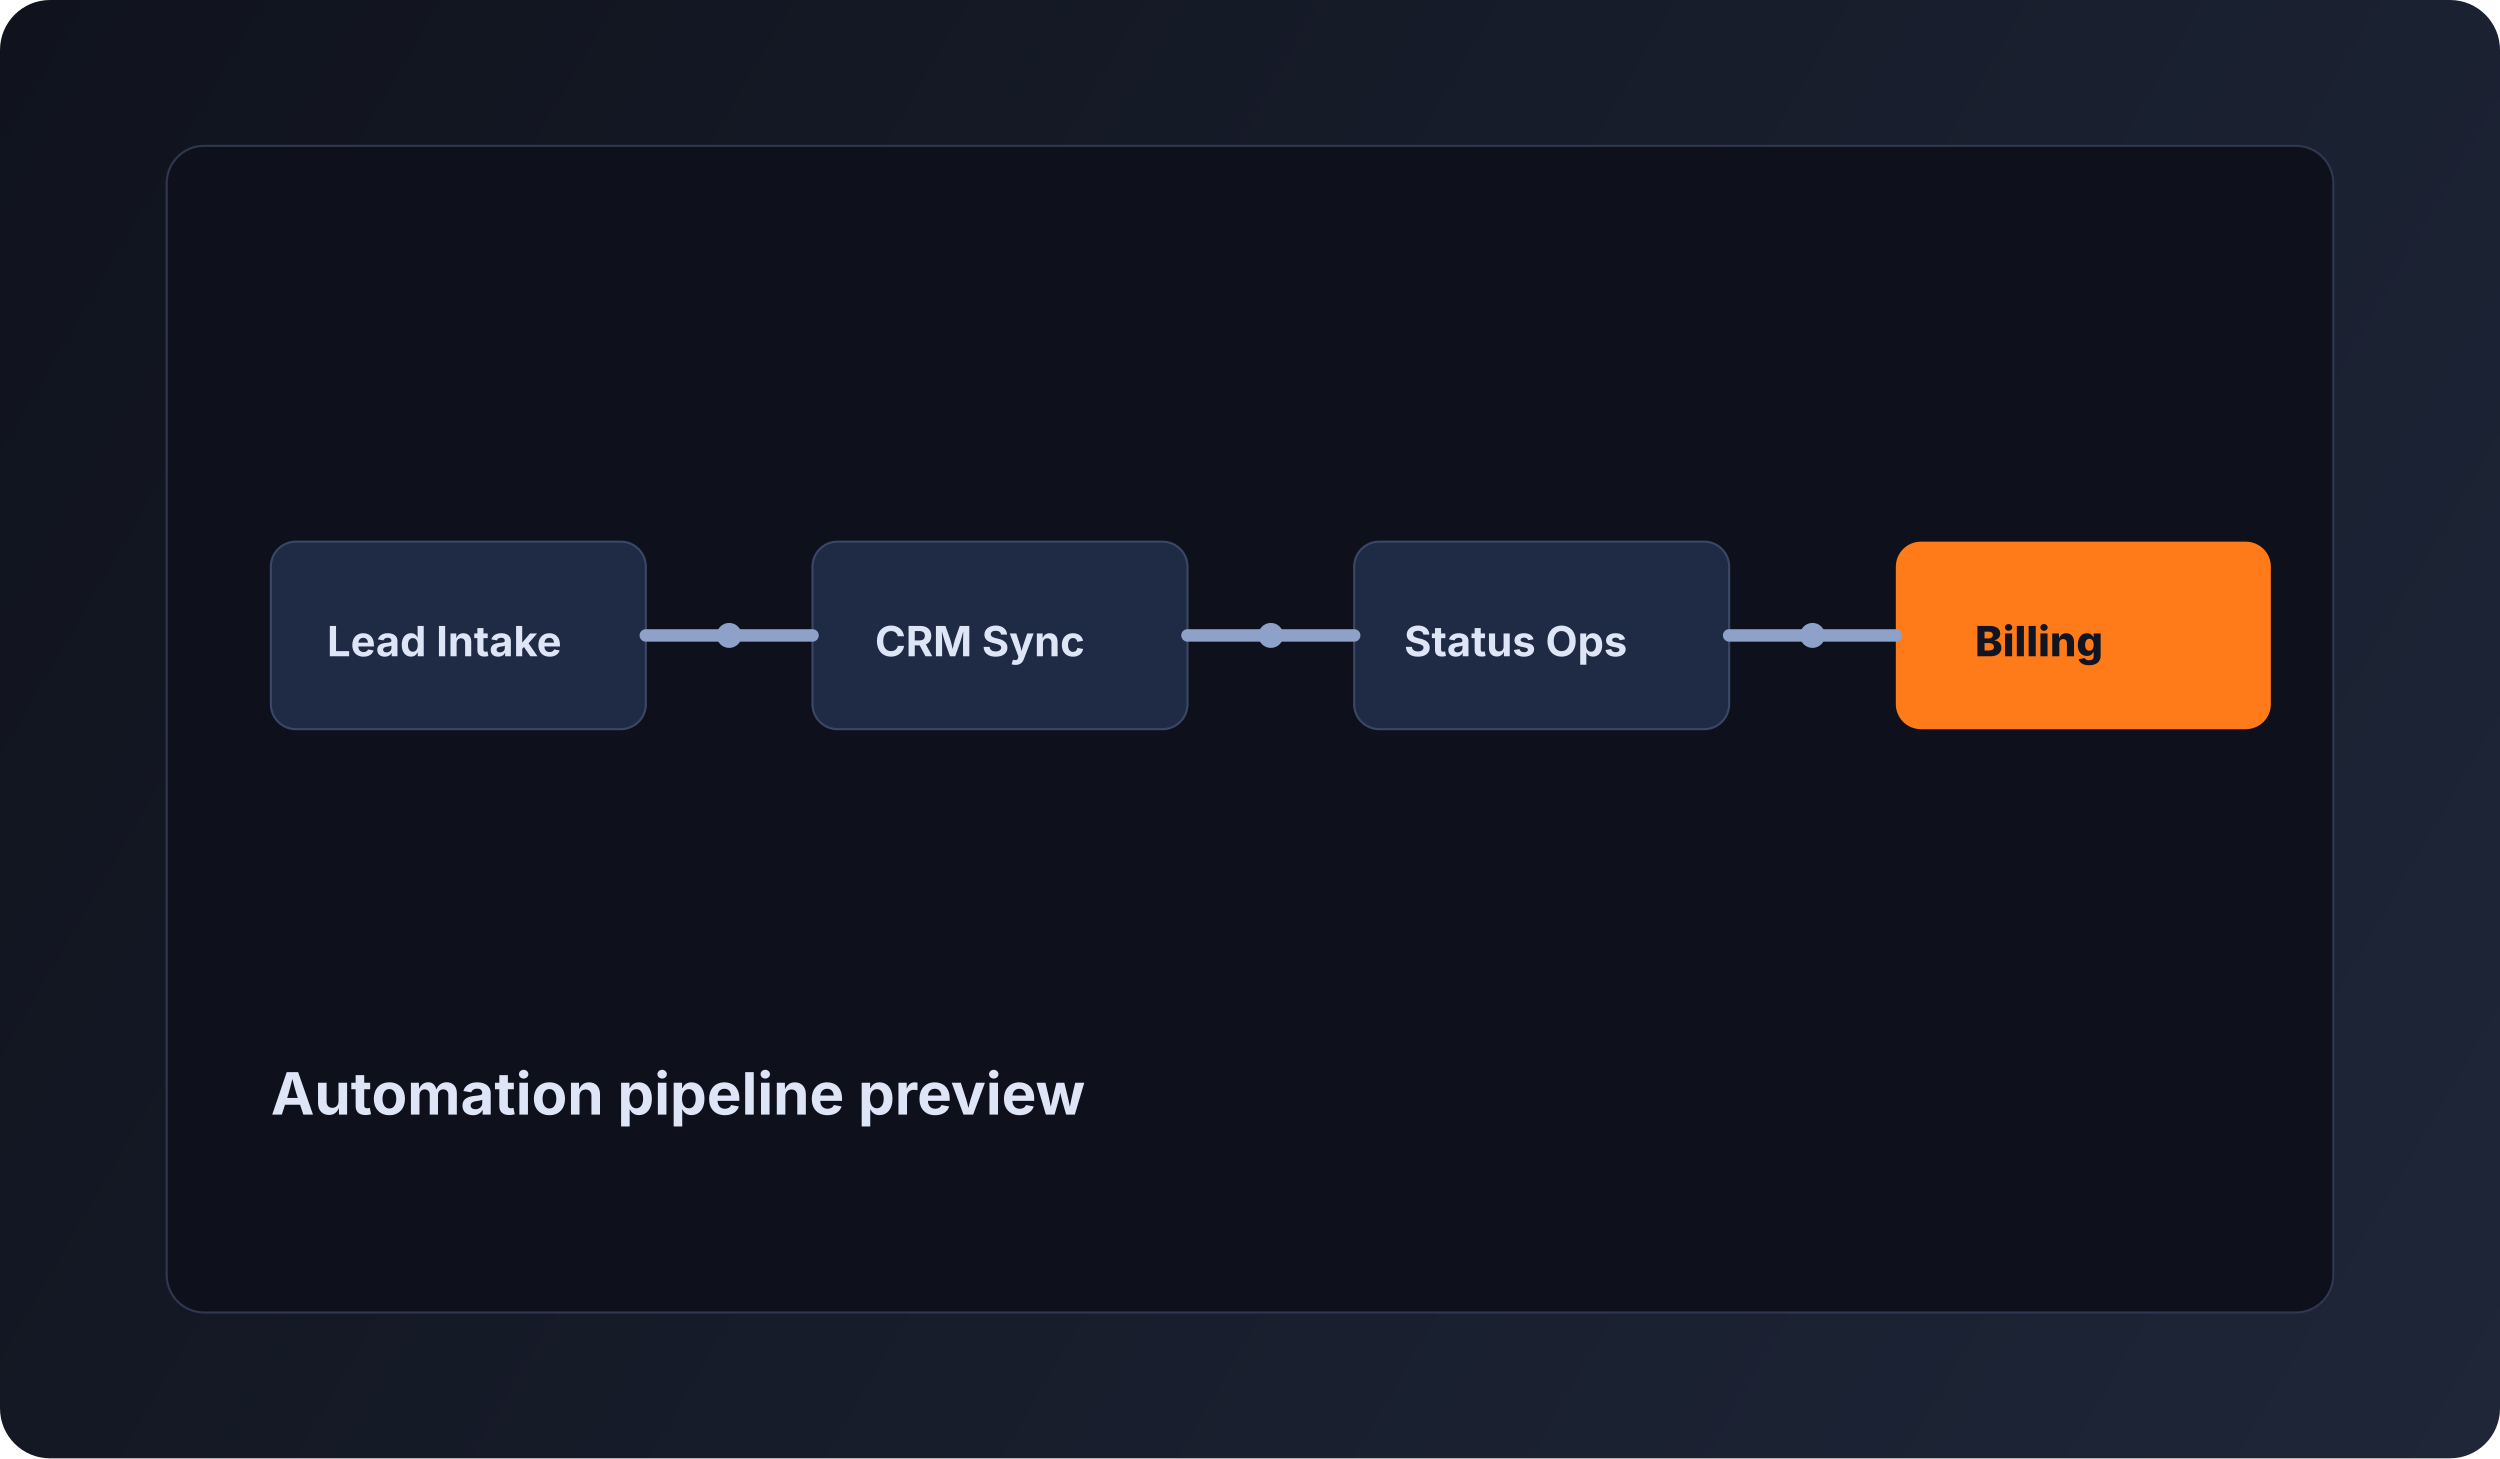
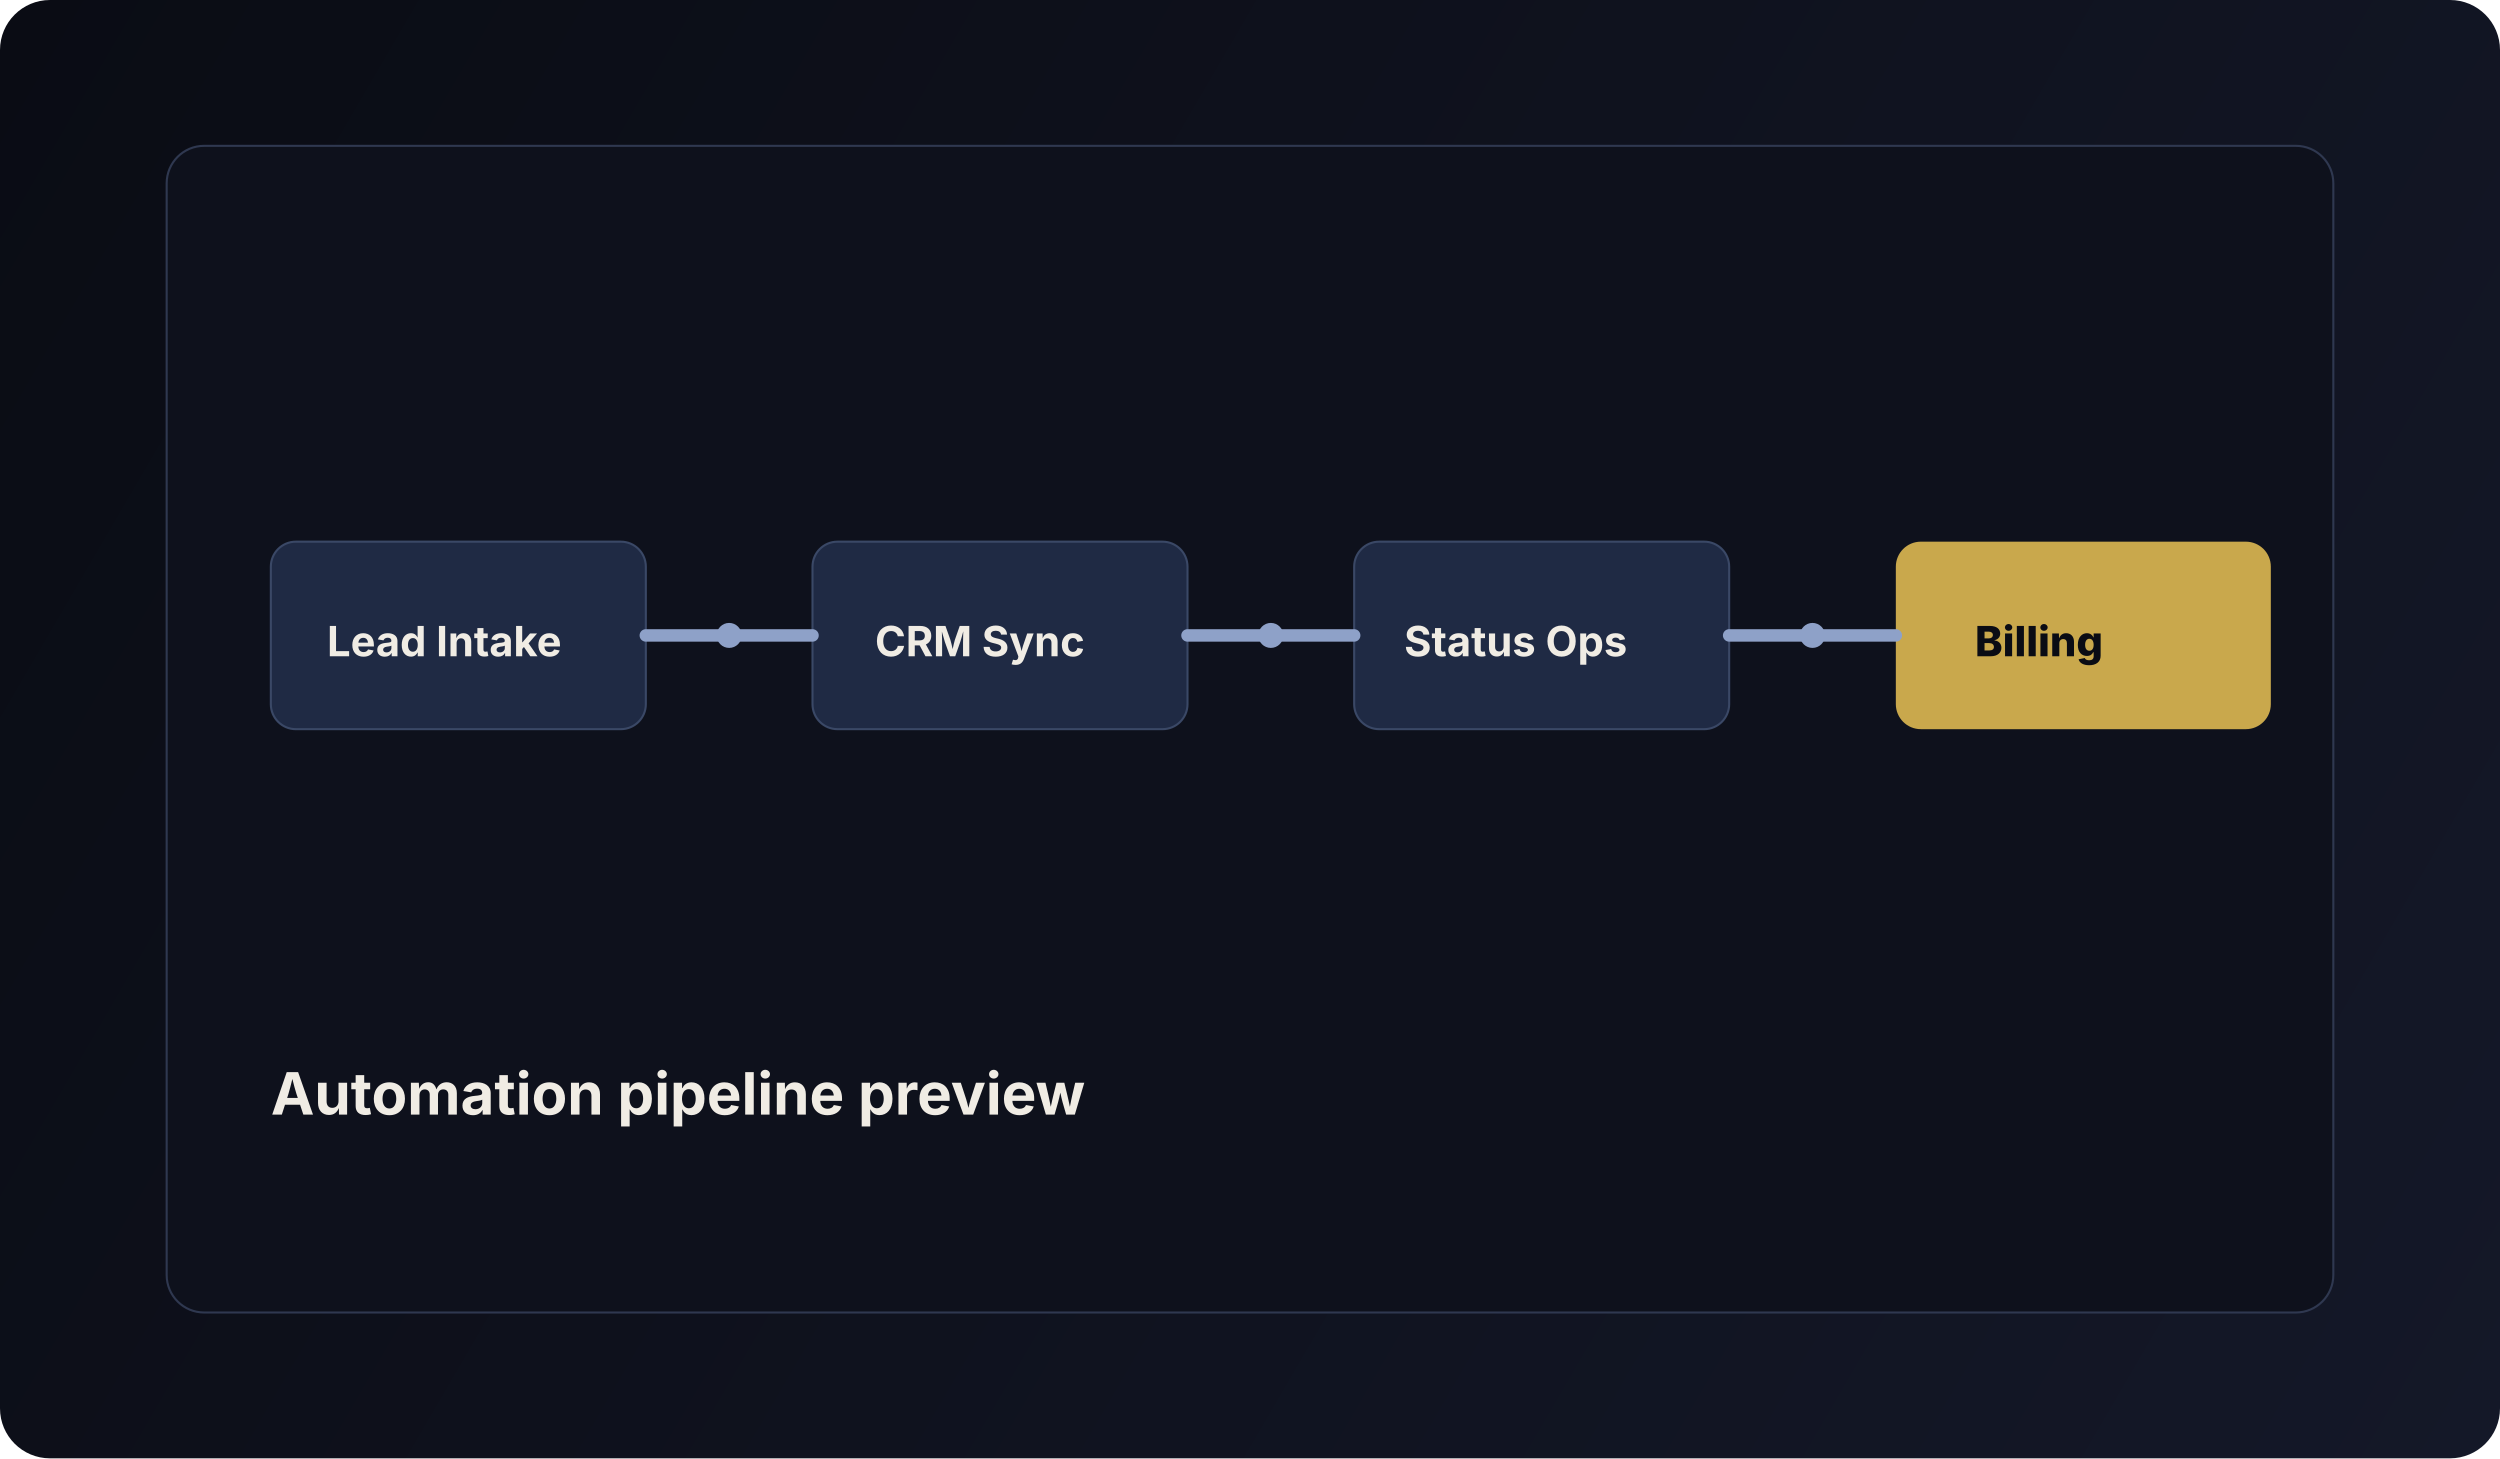
<svg xmlns="http://www.w3.org/2000/svg" width="1200" height="700" viewBox="0 0 1200 700" fill="none" role="img" aria-label="Workflow automation preview">
  <defs>
    <linearGradient id="bg2" x1="0" y1="0" x2="1200" y2="700" gradientUnits="userSpaceOnUse">
-       <stop stop-color="#10131D" />
-       <stop offset="1" stop-color="#1E2638" />
+       <stop stop-color="#0a0c14" />
+       <stop offset="1" stop-color="#141828" />
    </linearGradient>
  </defs>
  <rect width="1200" height="700" rx="24" fill="url(#bg2)" />
  <rect x="80" y="70" width="1040" height="560" rx="18" fill="#0E111C" stroke="#2F3850" />
  <rect x="130" y="260" width="180" height="90" rx="12" fill="#1F2A44" stroke="#3A4866" />
  <rect x="390" y="260" width="180" height="90" rx="12" fill="#1F2A44" stroke="#3A4866" />
  <rect x="650" y="260" width="180" height="90" rx="12" fill="#1F2A44" stroke="#3A4866" />
-   <rect x="910" y="260" width="180" height="90" rx="12" fill="#FF7A18" />
+   <rect x="910" y="260" width="180" height="90" rx="12" fill="#c9a84c" />
  <path d="M310 305H390" stroke="#8EA1C8" stroke-width="6" stroke-linecap="round" />
  <path d="M570 305H650" stroke="#8EA1C8" stroke-width="6" stroke-linecap="round" />
  <path d="M830 305H910" stroke="#8EA1C8" stroke-width="6" stroke-linecap="round" />
  <circle cx="350" cy="305" r="6" fill="#8EA1C8" />
  <circle cx="610" cy="305" r="6" fill="#8EA1C8" />
  <circle cx="870" cy="305" r="6" fill="#8EA1C8" />
-   <text x="157" y="315" fill="#DDE5F7" font-size="20" font-family="Inter, Arial, sans-serif" font-weight="700">Lead Intake</text>
-   <text x="420" y="315" fill="#DDE5F7" font-size="20" font-family="Inter, Arial, sans-serif" font-weight="700">CRM Sync</text>
-   <text x="674" y="315" fill="#DDE5F7" font-size="20" font-family="Inter, Arial, sans-serif" font-weight="700">Status Ops</text>
-   <text x="948" y="315" fill="#111522" font-size="20" font-family="Inter, Arial, sans-serif" font-weight="800">Billing</text>
-   <text x="130" y="535" fill="#DDE5F7" font-size="28" font-family="Inter, Arial, sans-serif" font-weight="700">Automation pipeline preview</text>
+   <text x="157" y="315" fill="#f0ece4" font-size="20" font-family="Inter, Arial, sans-serif" font-weight="700">Lead Intake</text>
+   <text x="420" y="315" fill="#f0ece4" font-size="20" font-family="Inter, Arial, sans-serif" font-weight="700">CRM Sync</text>
+   <text x="674" y="315" fill="#f0ece4" font-size="20" font-family="Inter, Arial, sans-serif" font-weight="700">Status Ops</text>
+   <text x="948" y="315" fill="#0a0c14" font-size="20" font-family="Inter, Arial, sans-serif" font-weight="800">Billing</text>
+   <text x="130" y="535" fill="#f0ece4" font-size="28" font-family="Inter, Arial, sans-serif" font-weight="700">Automation pipeline preview</text>
</svg>
